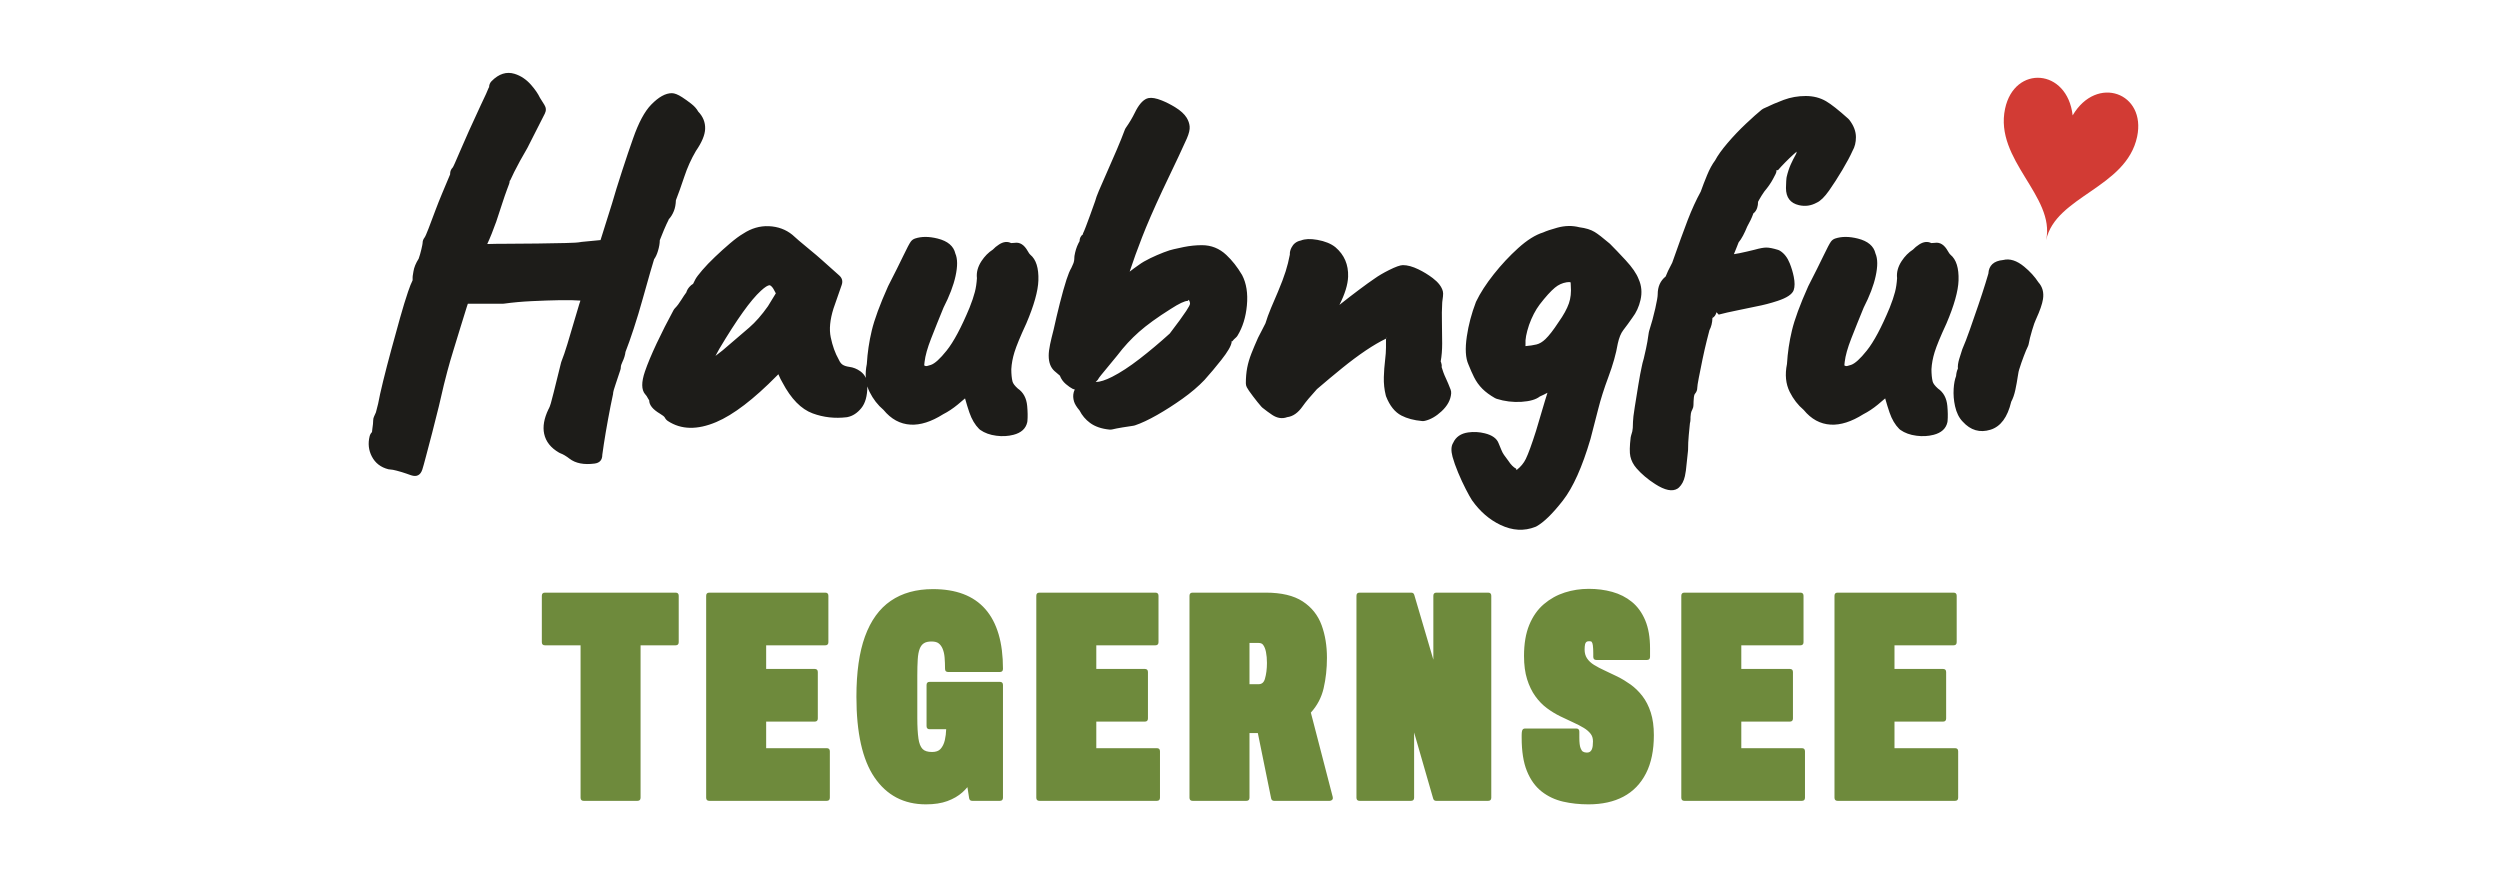
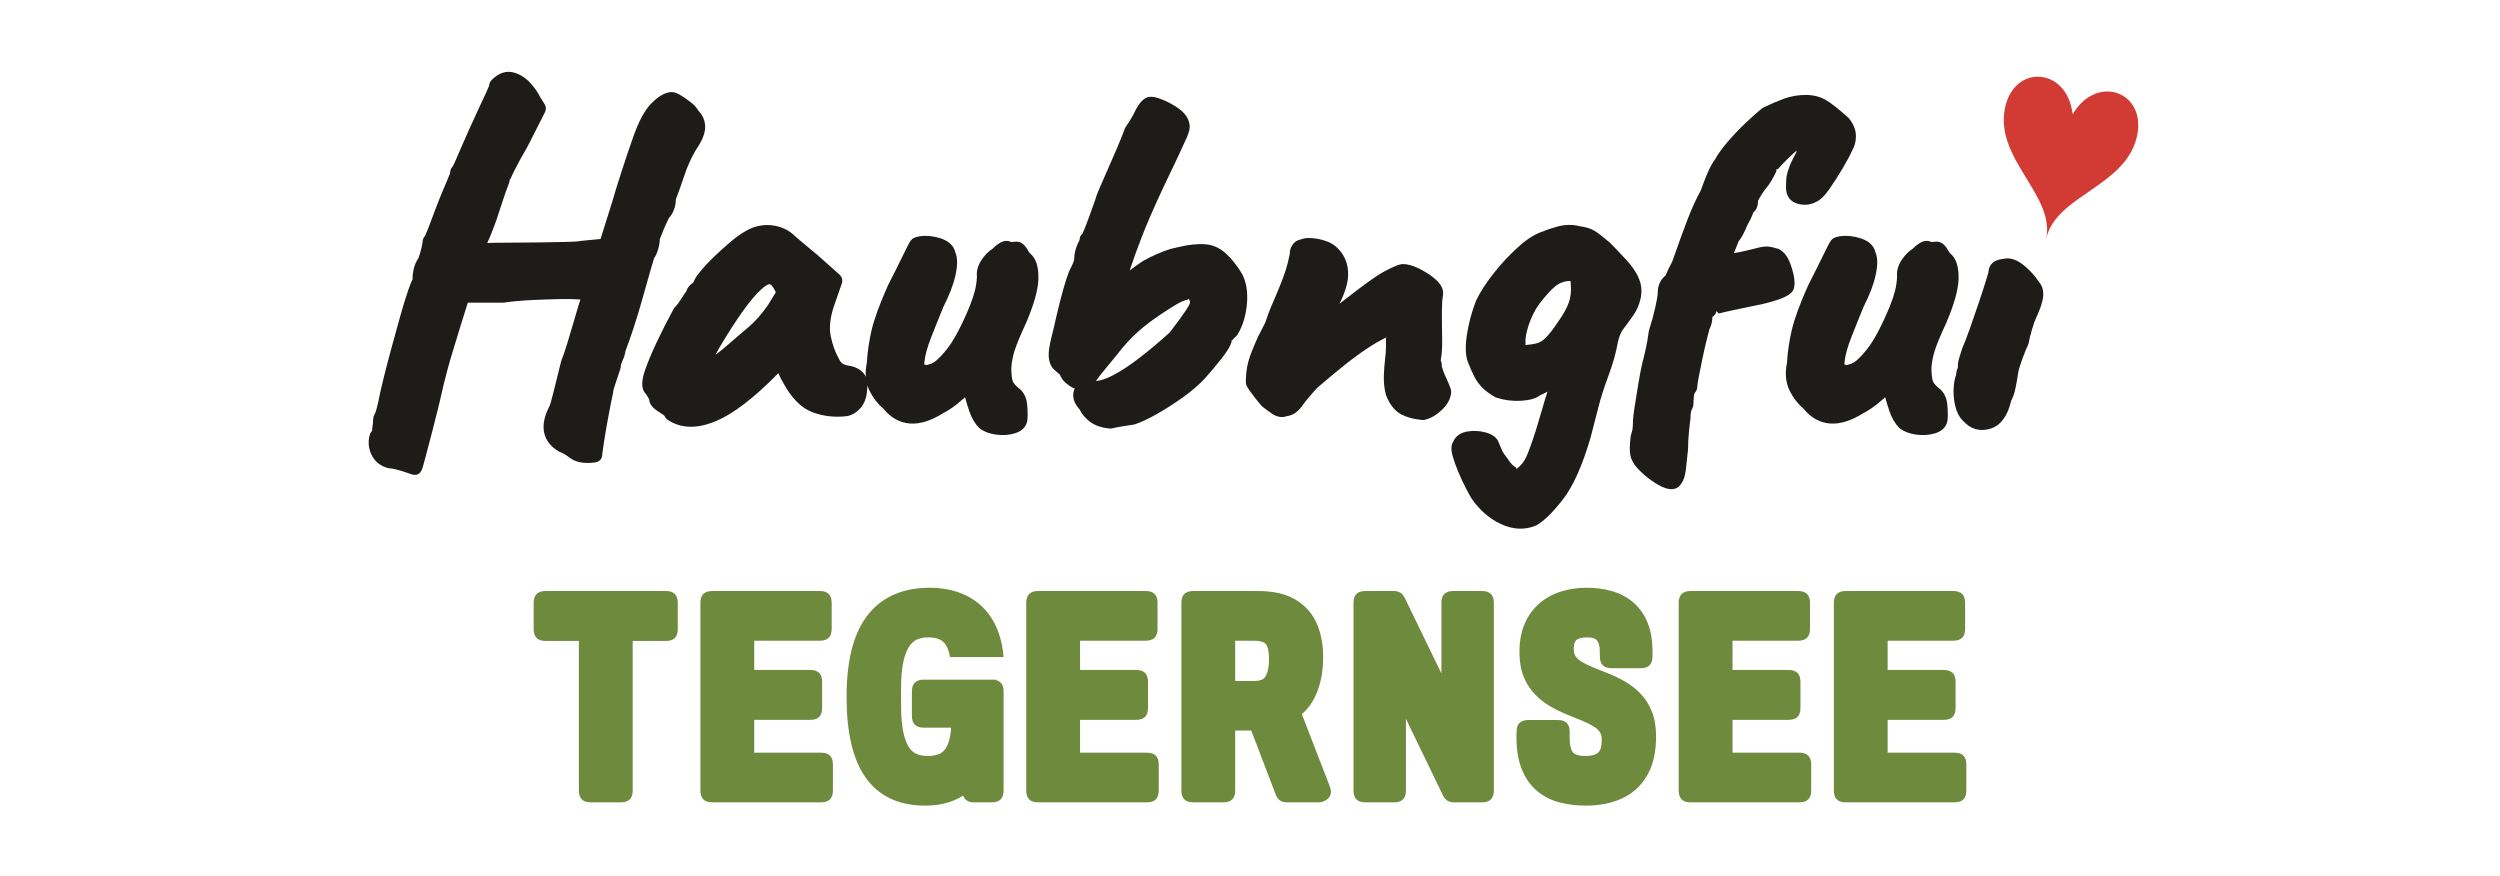
<svg xmlns="http://www.w3.org/2000/svg" width="127.0mm" height="44.45mm" viewBox="0 0 127.0 44.45" role="img" aria-label="Haubngfui · TEGERNSEE · Fisherman-Fassung (Stick, embroidery_front)">
-   <path id="schrift" fill="#1d1c19" d="M20.876 24.141 20.635 24.056Q20.411 23.978 20.151 23.91Q19.929 23.852 19.842 23.852Q19.787 23.852 19.733 23.839Q19.15 23.693 18.888 23.187Q18.641 22.71 18.778 22.159Q18.809 22.038 18.897 21.95L18.915 21.789Q18.958 21.51 18.958 21.351Q18.958 21.245 19.006 21.15Q19.083 20.994 19.096 20.95Q19.118 20.874 19.209 20.509Q19.285 20.086 19.466 19.349Q19.648 18.608 19.879 17.758Q20.108 16.912 20.326 16.137Q20.547 15.353 20.732 14.811Q20.858 14.44 20.961 14.237V14.087Q20.961 14.052 20.966 14.017L21.003 13.788Q21.051 13.483 21.27 13.138Q21.347 12.918 21.407 12.659Q21.468 12.395 21.468 12.35Q21.468 12.192 21.566 12.069Q21.619 12.003 21.775 11.597Q21.955 11.13 22.123 10.674Q22.271 10.278 22.456 9.836L22.77 9.087L22.867 8.856V8.827Q22.867 8.64 22.999 8.508Q23.034 8.474 23.374 7.673Q23.751 6.785 24.406 5.379Q24.408 5.373 24.411 5.368Q24.504 5.182 24.694 4.766Q24.784 4.57 24.826 4.456L24.846 4.435Q24.846 4.248 24.978 4.116Q25.532 3.562 26.142 3.751Q26.612 3.897 26.973 4.305Q27.281 4.654 27.43 4.968L27.657 5.33Q27.791 5.546 27.676 5.773L26.794 7.51Q26.788 7.522 26.781 7.534Q26.392 8.197 26.121 8.738Q25.988 9.004 25.924 9.154L25.891 9.189Q25.891 9.27 25.862 9.347L25.754 9.636Q25.649 9.916 25.507 10.353L25.217 11.236Q25.215 11.241 25.214 11.246Q24.975 11.918 24.752 12.397Q25.189 12.383 25.78 12.383Q26.527 12.383 27.306 12.371L28.721 12.346Q29.311 12.335 29.499 12.296Q29.524 12.29 29.549 12.288L30.507 12.196L31.091 10.338Q31.286 9.656 31.601 8.688Q31.917 7.716 32.16 7.034Q32.578 5.833 33.082 5.315Q33.649 4.733 34.129 4.733Q34.334 4.733 34.651 4.938Q34.872 5.081 35.105 5.262Q35.357 5.458 35.469 5.668Q35.839 6.05 35.821 6.55Q35.804 7.015 35.352 7.67Q34.996 8.274 34.761 8.981Q34.523 9.695 34.336 10.171Q34.325 10.49 34.233 10.719Q34.126 10.986 33.964 11.148L33.971 11.156Q33.928 11.235 33.861 11.38Q33.723 11.681 33.607 11.981L33.517 12.205Q33.517 12.44 33.425 12.745Q33.347 13.007 33.228 13.171Q33.172 13.351 33.04 13.803Q32.872 14.379 32.656 15.161Q32.436 15.955 32.191 16.701Q31.962 17.4 31.774 17.879Q31.75 18.112 31.615 18.395Q31.538 18.557 31.538 18.648Q31.538 18.721 31.515 18.791L31.274 19.515Q31.152 19.88 31.152 19.927Q31.152 19.976 31.142 20.023Q31.022 20.571 30.891 21.288Q30.76 22.005 30.676 22.553Q30.597 23.074 30.597 23.102Q30.597 23.497 30.206 23.549Q29.393 23.656 28.931 23.301Q28.673 23.102 28.473 23.029Q28.435 23.015 28.401 22.995Q27.769 22.63 27.643 22.036Q27.527 21.488 27.859 20.795Q27.869 20.772 27.883 20.751Q27.964 20.62 28.128 19.932Q28.31 19.167 28.504 18.415Q28.512 18.387 28.522 18.361Q28.66 18.016 28.823 17.48Q28.991 16.928 29.147 16.388Q29.305 15.841 29.427 15.447Q29.457 15.352 29.486 15.27Q29.068 15.238 28.448 15.249Q27.797 15.261 27.031 15.297Q26.279 15.332 25.599 15.426Q25.568 15.43 25.538 15.43H23.766Q23.742 15.502 23.71 15.6Q23.58 16.006 23.405 16.583L23.042 17.767Q22.857 18.363 22.727 18.853Q22.596 19.344 22.549 19.546Q22.453 19.981 22.295 20.636Q22.137 21.292 21.955 21.985L21.641 23.179Q21.505 23.7 21.452 23.858Q21.309 24.285 20.883 24.143Q20.879 24.142 20.876 24.141ZM33.774 21.215Q33.737 21.14 33.525 21.014Q32.979 20.691 32.979 20.338L32.922 20.247Q32.846 20.101 32.797 20.053Q32.782 20.038 32.769 20.022Q32.487 19.684 32.761 18.877Q32.963 18.286 33.359 17.443Q33.751 16.611 34.216 15.755Q34.247 15.698 34.293 15.652Q34.449 15.496 34.614 15.227Q34.758 14.994 34.864 14.856Q34.907 14.708 35.018 14.579Q35.105 14.477 35.21 14.418L35.319 14.2Q35.392 14.054 35.677 13.722Q35.94 13.415 36.323 13.05Q36.699 12.691 37.08 12.367Q37.473 12.032 37.753 11.87Q38.377 11.46 39.059 11.49Q39.751 11.521 40.252 11.928Q40.27 11.943 40.287 11.959Q40.347 12.019 40.587 12.225Q40.836 12.439 41.158 12.701Q41.492 12.973 41.742 13.198L42.633 13.993Q42.857 14.193 42.758 14.477L42.34 15.677Q42.074 16.526 42.201 17.133Q42.337 17.788 42.604 18.257Q42.614 18.275 42.622 18.293Q42.693 18.448 42.798 18.522Q42.915 18.604 43.145 18.637Q43.443 18.674 43.705 18.861Q43.894 18.996 43.983 19.198Q43.958 18.866 44.034 18.492Q44.086 17.625 44.285 16.794Q44.488 15.945 45.108 14.556Q45.113 14.545 45.118 14.534Q45.622 13.55 45.885 13Q46.17 12.405 46.269 12.273Q46.353 12.16 46.487 12.116Q46.973 11.954 47.631 12.118Q48.402 12.311 48.532 12.881Q48.705 13.276 48.541 14.026Q48.385 14.741 47.931 15.627Q47.598 16.435 47.302 17.195Q47.021 17.913 46.968 18.385Q46.947 18.562 46.949 18.562Q46.984 18.575 47.016 18.593Q47.059 18.616 47.291 18.536Q47.59 18.434 48.087 17.812Q48.627 17.138 49.254 15.628Q49.434 15.178 49.523 14.832Q49.604 14.518 49.628 14.13Q49.577 13.695 49.86 13.262Q50.1 12.896 50.437 12.679Q50.566 12.538 50.754 12.418Q51.079 12.208 51.364 12.348L51.542 12.337Q51.94 12.271 52.211 12.759Q52.288 12.898 52.34 12.94Q52.781 13.301 52.75 14.247Q52.723 15.055 52.135 16.436Q52.132 16.442 52.129 16.448Q51.683 17.411 51.535 17.889Q51.397 18.335 51.374 18.756Q51.375 19.13 51.434 19.376Q51.472 19.53 51.705 19.738Q52.127 20.027 52.181 20.623Q52.221 21.06 52.193 21.389Q52.191 21.419 52.184 21.449Q52.076 21.935 51.484 22.088Q51.074 22.195 50.614 22.135Q50.13 22.073 49.798 21.84Q49.765 21.818 49.738 21.79Q49.423 21.475 49.244 20.954Q49.133 20.632 49.024 20.238Q48.895 20.353 48.652 20.553Q48.285 20.854 47.913 21.043Q47.005 21.615 46.253 21.571Q45.458 21.524 44.883 20.824Q44.448 20.457 44.175 19.911Q44.107 19.775 44.062 19.629Q44.059 20.356 43.757 20.729Q43.45 21.109 43.049 21.189Q43.032 21.193 43.015 21.195Q42.111 21.304 41.286 21.001Q40.405 20.678 39.748 19.43Q39.658 19.287 39.541 19.011Q39.503 19.05 39.466 19.087Q37.692 20.886 36.386 21.44Q34.939 22.052 33.93 21.389Q33.829 21.323 33.774 21.215ZM56.358 21.823Q55.752 21.762 55.375 21.484Q55.032 21.23 54.841 20.853Q54.619 20.592 54.56 20.395Q54.488 20.155 54.542 19.939Q54.563 19.854 54.601 19.79Q54.543 19.778 54.488 19.751Q54.343 19.678 54.145 19.511Q53.938 19.336 53.842 19.083Q53.683 18.956 53.565 18.847Q53.274 18.581 53.274 18.069Q53.274 17.83 53.344 17.495Q53.406 17.197 53.527 16.733Q53.666 16.095 53.839 15.409Q54.015 14.711 54.178 14.204Q54.306 13.807 54.427 13.605L54.519 13.398Q54.577 13.268 54.577 13.074Q54.577 13.037 54.583 13Q54.642 12.644 54.781 12.366L54.842 12.253Q54.842 12.028 55.022 11.893L55.011 11.871Q55.073 11.746 55.161 11.514Q55.351 11.017 55.635 10.213Q55.679 10.032 55.819 9.701Q55.99 9.299 56.233 8.752Q56.473 8.212 56.725 7.624Q56.974 7.043 57.139 6.596Q57.159 6.54 57.193 6.492Q57.462 6.111 57.651 5.722Q57.929 5.149 58.252 5.01Q58.295 4.992 58.341 4.983Q58.593 4.932 59.019 5.103Q59.356 5.238 59.703 5.451Q60.107 5.699 60.283 5.982Q60.412 6.196 60.434 6.417Q60.458 6.654 60.29 7.039Q60.167 7.323 59.874 7.944L59.053 9.671Q58.385 11.103 58.017 12.054Q57.647 13.008 57.421 13.697Q57.405 13.748 57.387 13.799Q57.606 13.628 57.853 13.457Q58.08 13.288 58.439 13.115Q58.782 12.95 59.112 12.823Q59.443 12.696 59.63 12.659Q59.76 12.624 60.139 12.548Q60.605 12.455 61.06 12.455Q61.769 12.455 62.297 12.951Q62.742 13.369 63.088 13.955Q63.094 13.965 63.1 13.975Q63.427 14.6 63.342 15.516Q63.26 16.404 62.868 17.048Q62.827 17.116 62.765 17.166Q62.687 17.228 62.599 17.342L62.572 17.321Q62.572 17.353 62.567 17.385Q62.526 17.674 62.04 18.288Q61.622 18.818 61.202 19.286Q61.198 19.291 61.194 19.296Q60.729 19.786 60.066 20.258Q59.42 20.717 58.785 21.079Q58.131 21.45 57.655 21.609Q57.613 21.623 57.568 21.629Q57.384 21.652 57.031 21.711Q56.687 21.768 56.512 21.812Q56.436 21.831 56.358 21.823ZM77.996 26.765Q77.139 27.102 76.227 26.668Q75.385 26.268 74.786 25.424Q74.782 25.419 74.779 25.414Q74.668 25.248 74.464 24.852Q74.262 24.461 74.074 24.01Q73.882 23.548 73.789 23.206Q73.664 22.741 73.821 22.495Q74.024 22.047 74.583 21.967Q75.008 21.907 75.431 22.013Q75.991 22.153 76.127 22.513Q76.199 22.682 76.271 22.861Q76.324 22.995 76.404 23.11Q76.504 23.254 76.59 23.363Q76.605 23.38 76.617 23.399Q76.816 23.706 77.019 23.808L77.039 23.881Q77.356 23.635 77.511 23.314Q77.702 22.921 78.03 21.89L78.486 20.354Q78.547 20.149 78.611 19.952Q78.429 20.052 78.223 20.142Q77.932 20.372 77.293 20.413Q76.642 20.454 76.03 20.26Q75.985 20.245 75.943 20.222Q75.553 19.999 75.305 19.751Q75.049 19.494 74.883 19.163Q74.744 18.885 74.595 18.512Q74.376 18.028 74.515 17.087Q74.643 16.217 74.974 15.35Q74.981 15.333 74.989 15.316Q75.3 14.668 75.886 13.928Q76.465 13.199 77.12 12.607Q77.802 11.99 78.393 11.808Q78.629 11.699 79.112 11.566Q79.696 11.406 80.234 11.545Q80.719 11.607 81.01 11.785Q81.258 11.936 81.767 12.369Q81.781 12.381 81.794 12.394Q82.114 12.713 82.578 13.214Q83.087 13.763 83.243 14.181Q83.467 14.675 83.338 15.237Q83.221 15.75 82.925 16.138Q82.705 16.457 82.46 16.775Q82.282 17.006 82.183 17.455Q82.055 18.217 81.704 19.156Q81.375 20.037 81.188 20.785L80.801 22.284Q80.799 22.291 80.797 22.299Q80.17 24.432 79.393 25.429Q78.612 26.431 78.049 26.741Q78.023 26.755 77.996 26.765ZM85.224 24.818Q84.83 25.072 84.08 24.589Q83.52 24.229 83.14 23.795Q82.895 23.516 82.822 23.186Q82.757 22.894 82.839 22.215Q82.845 22.163 82.863 22.114Q82.936 21.913 82.945 21.739Q82.956 21.509 82.956 21.424Q82.956 21.243 83.046 20.677L83.227 19.554Q83.325 18.956 83.4 18.628Q83.412 18.554 83.44 18.443Q83.476 18.301 83.503 18.215L83.619 17.704Q83.687 17.409 83.757 16.898Q83.762 16.859 83.774 16.822Q83.961 16.238 84.089 15.666Q84.211 15.123 84.211 14.956Q84.211 14.368 84.615 14.046Q84.661 13.922 84.737 13.761Q84.853 13.519 84.949 13.346Q85.426 11.984 85.737 11.176Q86.054 10.357 86.397 9.735Q86.541 9.328 86.719 8.899Q86.911 8.435 87.127 8.15Q87.324 7.776 87.758 7.268Q88.196 6.754 88.696 6.283Q89.192 5.816 89.495 5.571Q89.535 5.539 89.581 5.517Q90.132 5.251 90.611 5.074Q91.145 4.877 91.732 4.877Q92.312 4.877 92.768 5.144Q93.157 5.372 93.89 6.03Q93.921 6.058 93.947 6.091Q94.281 6.526 94.281 6.968Q94.281 7.366 94.111 7.659Q93.931 8.063 93.59 8.635Q93.244 9.216 92.92 9.677Q92.573 10.171 92.288 10.296Q91.859 10.532 91.389 10.423Q90.727 10.271 90.727 9.551Q90.727 9.363 90.74 9.199L90.752 9.055Q90.755 9.022 90.762 8.991Q90.845 8.634 90.971 8.352Q91.089 8.091 91.196 7.904Q91.2 7.897 91.204 7.891Q91.269 7.784 91.271 7.703Q91.211 7.753 91.105 7.848Q90.911 8.023 90.693 8.244Q90.477 8.462 90.316 8.651L90.251 8.634Q90.251 8.744 90.2 8.842L90.067 9.096Q89.915 9.386 89.628 9.728Q89.479 9.942 89.374 10.131Q89.31 10.246 89.31 10.25Q89.31 10.42 89.263 10.562Q89.201 10.747 89.069 10.842L89.056 10.882Q88.961 11.152 88.759 11.508Q88.659 11.755 88.546 11.969Q88.435 12.178 88.322 12.312L88.229 12.548Q88.158 12.725 88.083 12.912Q88.213 12.894 88.363 12.863Q88.756 12.781 89.13 12.687Q89.523 12.576 89.729 12.576Q89.941 12.576 90.32 12.692Q90.376 12.709 90.426 12.741Q90.744 12.939 90.919 13.377Q91.055 13.717 91.123 14.059Q91.207 14.478 91.121 14.736L91.121 14.736Q91.01 15.053 90.297 15.287Q89.76 15.464 89.221 15.566Q88.779 15.663 88.236 15.771Q87.707 15.877 87.31 15.982L87.197 15.862Q87.145 16.071 86.992 16.152Q86.981 16.511 86.84 16.774Q86.796 16.929 86.705 17.299Q86.596 17.735 86.489 18.246Q86.381 18.761 86.298 19.198Q86.221 19.596 86.221 19.701Q86.221 19.865 86.115 19.991Q86.061 20.054 86.05 20.171Q86.028 20.407 86.028 20.579Q86.028 20.688 85.978 20.785Q85.911 20.914 85.898 20.999Q85.878 21.121 85.878 21.182V21.279Q85.878 21.396 85.847 21.511L85.789 22.107Q85.754 22.482 85.754 22.847Q85.754 22.871 85.751 22.895L85.677 23.589Q85.65 23.929 85.594 24.186Q85.515 24.548 85.293 24.763Q85.261 24.794 85.224 24.818ZM96.481 21.79Q96.166 21.475 95.988 20.954Q95.877 20.632 95.767 20.238Q95.638 20.353 95.396 20.553Q95.029 20.854 94.657 21.043Q93.749 21.615 92.996 21.571Q92.201 21.524 91.627 20.824Q91.192 20.457 90.919 19.911Q90.614 19.301 90.778 18.492Q90.83 17.625 91.029 16.794Q91.231 15.945 91.852 14.556Q91.857 14.545 91.862 14.534Q92.366 13.55 92.629 13Q92.914 12.405 93.013 12.273Q93.097 12.16 93.23 12.116Q93.717 11.954 94.375 12.118Q95.146 12.311 95.275 12.881Q95.448 13.276 95.284 14.026Q95.129 14.741 94.675 15.627Q94.342 16.435 94.045 17.195Q93.765 17.913 93.711 18.385Q93.691 18.562 93.693 18.562Q93.728 18.575 93.76 18.593Q93.802 18.616 94.035 18.536Q94.334 18.434 94.831 17.812Q95.371 17.138 95.998 15.628Q96.178 15.178 96.267 14.832Q96.348 14.518 96.372 14.13Q96.321 13.695 96.604 13.262Q96.843 12.896 97.18 12.679Q97.31 12.538 97.497 12.418Q97.823 12.208 98.108 12.348L98.286 12.337Q98.684 12.271 98.954 12.759Q99.032 12.898 99.084 12.94Q99.525 13.301 99.494 14.247Q99.467 15.055 98.879 16.436Q98.876 16.442 98.873 16.448Q98.427 17.411 98.279 17.889Q98.141 18.335 98.118 18.756Q98.119 19.13 98.178 19.376Q98.215 19.53 98.449 19.738Q98.871 20.027 98.925 20.623Q98.965 21.06 98.937 21.389Q98.935 21.419 98.928 21.449Q98.82 21.935 98.228 22.088Q97.818 22.195 97.357 22.135Q96.873 22.073 96.541 21.84Q96.509 21.818 96.481 21.79ZM72.241 21.389Q71.622 21.333 71.194 21.111Q70.693 20.852 70.414 20.14Q70.404 20.113 70.397 20.085Q70.285 19.639 70.299 19.154Q70.312 18.711 70.363 18.293Q70.408 17.921 70.408 17.659V17.204Q69.938 17.43 69.383 17.803Q68.809 18.19 68.185 18.696Q67.56 19.203 66.9 19.769Q66.403 20.312 66.171 20.644Q65.825 21.138 65.39 21.191Q65.01 21.332 64.623 21.074Q64.39 20.918 64.133 20.713Q64.102 20.688 64.076 20.658Q63.896 20.453 63.658 20.139Q63.403 19.804 63.336 19.67Q63.289 19.575 63.289 19.469Q63.289 19.04 63.357 18.684Q63.425 18.329 63.573 17.953Q63.709 17.606 63.907 17.162Q63.916 17.142 63.927 17.122Q64.014 16.969 64.091 16.805Q64.173 16.629 64.286 16.423Q64.388 16.079 64.566 15.652Q64.748 15.214 64.919 14.824Q65.174 14.221 65.312 13.783Q65.438 13.387 65.525 12.931Q65.513 12.766 65.605 12.583Q65.745 12.301 66.043 12.227Q66.062 12.222 66.081 12.219Q66.393 12.09 66.919 12.184Q67.502 12.289 67.833 12.554Q67.839 12.558 67.844 12.563Q68.515 13.139 68.484 14.055Q68.463 14.659 68.042 15.49Q68.089 15.453 68.14 15.412Q68.556 15.082 69.043 14.717Q69.53 14.352 69.828 14.152Q70.122 13.94 70.56 13.721Q71.065 13.468 71.268 13.468Q71.612 13.468 72.055 13.682Q72.445 13.871 72.783 14.127Q73.21 14.452 73.297 14.799Q73.311 14.852 73.311 14.908Q73.311 15.039 73.281 15.23Q73.262 15.353 73.262 15.439Q73.262 15.453 73.261 15.467Q73.238 15.834 73.25 16.358Q73.262 16.906 73.262 17.454Q73.262 17.945 73.188 18.361Q73.202 18.396 73.215 18.434Q73.254 18.55 73.237 18.653Q73.275 18.78 73.32 18.907Q73.373 19.056 73.461 19.241Q73.564 19.461 73.691 19.79Q73.727 19.885 73.719 19.986Q73.682 20.476 73.227 20.897Q72.813 21.28 72.383 21.379Q72.312 21.396 72.241 21.389ZM102.17 20.408Q101.89 21.589 101.12 21.829Q100.306 22.082 99.706 21.419Q99.427 21.134 99.316 20.634Q99.218 20.192 99.246 19.748Q99.271 19.358 99.369 19.103Q99.384 18.886 99.462 18.724Q99.441 18.525 99.53 18.229Q99.604 17.981 99.679 17.758Q99.685 17.739 99.693 17.72Q99.856 17.349 100.067 16.749Q100.284 16.136 100.5 15.499Q100.715 14.866 100.858 14.402Q100.974 14.026 101.009 13.901Q101.044 13.275 101.762 13.208Q102.262 13.08 102.829 13.547Q103.275 13.915 103.551 14.34Q103.862 14.685 103.784 15.194Q103.726 15.569 103.435 16.205Q103.431 16.212 103.428 16.219Q103.349 16.377 103.228 16.786Q103.103 17.205 103.059 17.467Q103.048 17.534 103.018 17.595Q102.931 17.767 102.807 18.096Q102.679 18.432 102.587 18.732Q102.581 18.75 102.575 18.767Q102.546 18.839 102.505 19.112Q102.455 19.452 102.38 19.804Q102.303 20.164 102.17 20.408ZM55.838 19.181Q55.781 19.3 55.661 19.407Q55.988 19.401 56.5 19.14Q57.126 18.822 57.889 18.232Q58.656 17.639 59.424 16.943Q60.022 16.16 60.261 15.795Q60.449 15.51 60.454 15.424Q60.458 15.35 60.401 15.247Q60.396 15.239 60.392 15.23L60.336 15.285Q60.107 15.285 59.47 15.696Q58.459 16.331 57.859 16.862Q57.265 17.387 56.761 18.052Q56.757 18.056 56.754 18.061Q56.557 18.307 56.322 18.586Q56.095 18.854 55.945 19.044L55.838 19.181ZM77.493 17.583Q77.812 17.557 78.052 17.499Q78.283 17.443 78.509 17.226Q78.786 16.96 79.168 16.375Q79.173 16.368 79.178 16.361Q79.552 15.834 79.7 15.411Q79.837 15.018 79.796 14.509L79.789 14.348Q79.738 14.316 79.589 14.339Q79.255 14.392 78.989 14.614Q78.665 14.884 78.213 15.472Q77.895 15.896 77.676 16.507Q77.467 17.134 77.496 17.477L77.493 17.583ZM39.412 14.901Q39.277 14.623 39.19 14.547Q39.124 14.489 39.1 14.489Q38.961 14.489 38.656 14.769Q38.256 15.135 37.741 15.857Q37.208 16.602 36.542 17.72Q36.435 17.903 36.346 18.08Q36.515 17.954 36.713 17.795L38.059 16.642Q38.542 16.224 39.013 15.554L39.412 14.901ZM70.423 17.196 70.435 17.134 70.413 17.173 70.423 17.196ZM86.993 16.11Q87.002 16.098 87.009 16.085L86.993 16.09Q86.993 16.1 86.993 16.11ZM70.415 17.2H70.423L70.423 17.197Q70.419 17.199 70.415 17.2Z" />
-   <g id="herz" transform="translate(104.855,7.912) rotate(12) scale(0.38096) translate(0,8.500)">
+   <path id="schrift" fill="#1d1c19" d="M20.876 24.086 20.635 24.001Q20.411 23.923 20.151 23.855Q19.929 23.797 19.842 23.797Q19.787 23.797 19.733 23.784Q19.15 23.638 18.888 23.132Q18.641 22.655 18.778 22.104Q18.809 21.983 18.897 21.895L18.915 21.735Q18.958 21.455 18.958 21.296Q18.958 21.19 19.006 21.095Q19.083 20.939 19.096 20.895Q19.118 20.819 19.209 20.454Q19.285 20.031 19.466 19.294Q19.648 18.553 19.879 17.703Q20.108 16.857 20.326 16.082Q20.547 15.298 20.732 14.756Q20.858 14.385 20.961 14.182V14.032Q20.961 13.997 20.966 13.962L21.003 13.733Q21.051 13.428 21.27 13.083Q21.347 12.863 21.407 12.604Q21.468 12.34 21.468 12.295Q21.468 12.137 21.566 12.014Q21.619 11.948 21.775 11.542Q21.955 11.075 22.123 10.619Q22.271 10.223 22.456 9.781L22.77 9.032L22.867 8.801V8.772Q22.867 8.585 22.999 8.453Q23.034 8.419 23.374 7.618Q23.751 6.731 24.406 5.324Q24.408 5.318 24.411 5.313Q24.504 5.127 24.694 4.711Q24.784 4.515 24.826 4.401L24.846 4.38Q24.846 4.193 24.978 4.061Q25.532 3.507 26.142 3.696Q26.612 3.842 26.973 4.25Q27.281 4.599 27.43 4.913L27.657 5.275Q27.791 5.491 27.676 5.718L26.794 7.455Q26.788 7.467 26.781 7.479Q26.392 8.142 26.121 8.683Q25.988 8.949 25.924 9.099L25.891 9.134Q25.891 9.215 25.862 9.292L25.754 9.581Q25.649 9.861 25.507 10.298L25.217 11.181Q25.215 11.186 25.214 11.191Q24.975 11.863 24.752 12.342Q25.189 12.328 25.78 12.328Q26.527 12.328 27.306 12.316L28.721 12.291Q29.311 12.28 29.499 12.241Q29.524 12.236 29.549 12.233L30.507 12.141L31.091 10.283Q31.286 9.601 31.601 8.633Q31.917 7.661 32.16 6.979Q32.578 5.778 33.082 5.26Q33.649 4.678 34.129 4.678Q34.334 4.678 34.651 4.883Q34.872 5.026 35.105 5.207Q35.357 5.403 35.469 5.613Q35.839 5.995 35.821 6.495Q35.804 6.96 35.352 7.615Q34.996 8.219 34.761 8.926Q34.523 9.64 34.336 10.116Q34.325 10.435 34.233 10.664Q34.126 10.931 33.964 11.093L33.971 11.101Q33.928 11.18 33.861 11.325Q33.723 11.626 33.607 11.926L33.517 12.15Q33.517 12.385 33.425 12.69Q33.347 12.952 33.228 13.116Q33.172 13.296 33.04 13.748Q32.872 14.324 32.656 15.106Q32.436 15.9 32.191 16.646Q31.962 17.345 31.774 17.824Q31.75 18.057 31.615 18.34Q31.538 18.502 31.538 18.593Q31.538 18.666 31.515 18.736L31.274 19.46Q31.152 19.825 31.152 19.872Q31.152 19.921 31.142 19.968Q31.022 20.516 30.891 21.233Q30.76 21.95 30.676 22.498Q30.597 23.019 30.597 23.047Q30.597 23.442 30.206 23.494Q29.393 23.601 28.931 23.246Q28.673 23.047 28.473 22.974Q28.435 22.96 28.401 22.941Q27.769 22.575 27.643 21.981Q27.527 21.433 27.859 20.74Q27.869 20.717 27.883 20.696Q27.964 20.565 28.128 19.877Q28.31 19.112 28.504 18.36Q28.512 18.332 28.522 18.306Q28.66 17.961 28.823 17.425Q28.991 16.873 29.147 16.333Q29.305 15.786 29.427 15.392Q29.457 15.297 29.486 15.215Q29.068 15.183 28.448 15.194Q27.797 15.206 27.031 15.242Q26.279 15.277 25.599 15.371Q25.568 15.375 25.538 15.375H23.766Q23.742 15.447 23.71 15.545Q23.58 15.951 23.405 16.528L23.042 17.712Q22.857 18.308 22.727 18.798Q22.596 19.289 22.549 19.491Q22.453 19.926 22.295 20.581Q22.137 21.237 21.955 21.93L21.641 23.124Q21.505 23.645 21.452 23.803Q21.309 24.23 20.883 24.088Q20.879 24.087 20.876 24.086ZM33.774 21.16Q33.737 21.085 33.525 20.959Q32.979 20.636 32.979 20.283L32.922 20.192Q32.846 20.046 32.797 19.998Q32.782 19.983 32.769 19.967Q32.487 19.629 32.761 18.822Q32.963 18.232 33.359 17.388Q33.751 16.556 34.216 15.7Q34.247 15.643 34.293 15.597Q34.449 15.441 34.614 15.172Q34.758 14.939 34.864 14.801Q34.907 14.653 35.018 14.524Q35.105 14.422 35.21 14.363L35.319 14.145Q35.392 13.999 35.677 13.667Q35.94 13.36 36.323 12.995Q36.699 12.636 37.08 12.312Q37.473 11.977 37.753 11.815Q38.377 11.405 39.059 11.435Q39.751 11.466 40.252 11.873Q40.27 11.888 40.287 11.904Q40.347 11.965 40.587 12.17Q40.836 12.384 41.158 12.646Q41.492 12.918 41.742 13.143L42.633 13.938Q42.857 14.138 42.758 14.422L42.34 15.622Q42.074 16.471 42.201 17.078Q42.337 17.733 42.604 18.202Q42.614 18.22 42.622 18.238Q42.693 18.393 42.798 18.467Q42.915 18.549 43.145 18.582Q43.443 18.62 43.705 18.806Q43.894 18.941 43.983 19.143Q43.958 18.811 44.034 18.437Q44.086 17.57 44.285 16.739Q44.488 15.89 45.108 14.501Q45.113 14.49 45.118 14.479Q45.622 13.495 45.885 12.945Q46.17 12.35 46.269 12.218Q46.353 12.106 46.487 12.061Q46.973 11.899 47.631 12.064Q48.402 12.256 48.532 12.826Q48.705 13.221 48.541 13.972Q48.385 14.686 47.931 15.573Q47.598 16.38 47.302 17.14Q47.021 17.858 46.968 18.331Q46.947 18.507 46.949 18.507Q46.984 18.52 47.016 18.538Q47.059 18.561 47.291 18.481Q47.59 18.379 48.087 17.757Q48.627 17.083 49.254 15.573Q49.434 15.123 49.523 14.777Q49.604 14.463 49.628 14.075Q49.577 13.64 49.86 13.207Q50.1 12.841 50.437 12.624Q50.566 12.483 50.754 12.363Q51.079 12.153 51.364 12.293L51.542 12.282Q51.94 12.216 52.211 12.704Q52.288 12.844 52.34 12.885Q52.781 13.246 52.75 14.192Q52.723 15 52.135 16.381Q52.132 16.387 52.129 16.394Q51.683 17.356 51.535 17.834Q51.397 18.28 51.374 18.701Q51.375 19.075 51.434 19.321Q51.472 19.475 51.705 19.683Q52.127 19.972 52.181 20.568Q52.221 21.005 52.193 21.334Q52.191 21.364 52.184 21.394Q52.076 21.88 51.484 22.033Q51.074 22.14 50.614 22.08Q50.13 22.018 49.798 21.786Q49.765 21.763 49.738 21.735Q49.423 21.42 49.244 20.899Q49.133 20.577 49.024 20.183Q48.895 20.298 48.652 20.498Q48.285 20.799 47.913 20.988Q47.005 21.56 46.253 21.516Q45.458 21.469 44.883 20.769Q44.448 20.402 44.175 19.856Q44.107 19.72 44.062 19.574Q44.059 20.301 43.757 20.674Q43.45 21.054 43.049 21.134Q43.032 21.138 43.015 21.14Q42.111 21.249 41.286 20.946Q40.405 20.623 39.748 19.375Q39.658 19.232 39.541 18.956Q39.503 18.995 39.466 19.032Q37.692 20.831 36.386 21.385Q34.939 21.997 33.93 21.335Q33.829 21.268 33.774 21.16ZM56.358 21.768Q55.752 21.708 55.375 21.429Q55.032 21.176 54.841 20.798Q54.619 20.537 54.56 20.34Q54.488 20.1 54.542 19.884Q54.563 19.799 54.601 19.735Q54.543 19.723 54.488 19.696Q54.343 19.623 54.145 19.456Q53.938 19.281 53.842 19.029Q53.683 18.901 53.565 18.792Q53.274 18.526 53.274 18.014Q53.274 17.775 53.344 17.44Q53.406 17.142 53.527 16.678Q53.666 16.041 53.839 15.355Q54.015 14.657 54.178 14.149Q54.306 13.752 54.427 13.55L54.519 13.343Q54.577 13.213 54.577 13.019Q54.577 12.982 54.583 12.945Q54.642 12.589 54.781 12.311L54.842 12.198Q54.842 11.973 55.022 11.838L55.011 11.816Q55.073 11.691 55.161 11.459Q55.351 10.962 55.635 10.158Q55.679 9.977 55.819 9.646Q55.99 9.244 56.233 8.698Q56.473 8.157 56.725 7.569Q56.974 6.988 57.139 6.541Q57.159 6.485 57.193 6.437Q57.462 6.056 57.651 5.667Q57.929 5.094 58.252 4.955Q58.295 4.937 58.341 4.928Q58.593 4.877 59.019 5.048Q59.356 5.183 59.703 5.396Q60.107 5.644 60.283 5.927Q60.412 6.141 60.434 6.362Q60.458 6.599 60.29 6.984Q60.167 7.268 59.874 7.889L59.053 9.616Q58.385 11.048 58.017 11.999Q57.647 12.953 57.421 13.642Q57.405 13.693 57.387 13.744Q57.606 13.573 57.853 13.402Q58.08 13.233 58.439 13.06Q58.782 12.895 59.112 12.768Q59.443 12.641 59.63 12.604Q59.76 12.569 60.139 12.493Q60.605 12.4 61.06 12.4Q61.769 12.4 62.297 12.896Q62.742 13.314 63.088 13.9Q63.094 13.91 63.1 13.92Q63.427 14.545 63.342 15.461Q63.26 16.349 62.868 16.993Q62.827 17.061 62.765 17.111Q62.687 17.173 62.599 17.287L62.572 17.266Q62.572 17.298 62.567 17.33Q62.526 17.619 62.04 18.233Q61.622 18.763 61.202 19.231Q61.198 19.236 61.194 19.241Q60.729 19.731 60.066 20.203Q59.42 20.663 58.785 21.024Q58.131 21.395 57.655 21.554Q57.613 21.568 57.568 21.574Q57.384 21.597 57.031 21.656Q56.687 21.713 56.512 21.757Q56.436 21.776 56.358 21.768ZM77.996 26.71Q77.139 27.047 76.227 26.613Q75.385 26.213 74.786 25.369Q74.782 25.364 74.779 25.359Q74.668 25.193 74.464 24.797Q74.262 24.406 74.074 23.955Q73.882 23.493 73.789 23.151Q73.664 22.686 73.821 22.44Q74.024 21.992 74.583 21.913Q75.008 21.852 75.431 21.958Q75.991 22.098 76.127 22.458Q76.199 22.627 76.271 22.806Q76.324 22.94 76.404 23.055Q76.504 23.199 76.59 23.308Q76.605 23.325 76.617 23.344Q76.816 23.651 77.019 23.753L77.039 23.826Q77.356 23.58 77.511 23.259Q77.702 22.866 78.03 21.835L78.486 20.299Q78.547 20.094 78.611 19.897Q78.429 19.997 78.223 20.087Q77.932 20.317 77.293 20.358Q76.642 20.399 76.03 20.205Q75.985 20.19 75.943 20.167Q75.553 19.944 75.305 19.696Q75.049 19.439 74.883 19.108Q74.744 18.83 74.595 18.457Q74.376 17.973 74.515 17.032Q74.643 16.162 74.974 15.296Q74.981 15.278 74.989 15.262Q75.3 14.613 75.886 13.873Q76.465 13.144 77.12 12.552Q77.802 11.935 78.393 11.753Q78.629 11.644 79.112 11.511Q79.696 11.351 80.234 11.49Q80.719 11.552 81.01 11.73Q81.258 11.881 81.767 12.314Q81.781 12.326 81.794 12.339Q82.114 12.658 82.578 13.159Q83.087 13.708 83.243 14.126Q83.467 14.62 83.338 15.182Q83.221 15.695 82.925 16.083Q82.705 16.402 82.46 16.72Q82.282 16.951 82.183 17.4Q82.055 18.162 81.704 19.101Q81.375 19.982 81.188 20.73L80.801 22.229Q80.799 22.236 80.797 22.244Q80.17 24.377 79.393 25.374Q78.612 26.376 78.049 26.686Q78.023 26.7 77.996 26.71ZM85.224 24.763Q84.83 25.017 84.08 24.534Q83.52 24.174 83.14 23.74Q82.895 23.461 82.822 23.131Q82.757 22.839 82.839 22.16Q82.845 22.108 82.863 22.059Q82.936 21.858 82.945 21.684Q82.956 21.454 82.956 21.369Q82.956 21.188 83.046 20.622L83.227 19.499Q83.325 18.901 83.4 18.573Q83.412 18.499 83.44 18.388Q83.476 18.246 83.503 18.16L83.619 17.649Q83.687 17.354 83.757 16.843Q83.762 16.804 83.774 16.767Q83.961 16.183 84.089 15.611Q84.211 15.068 84.211 14.901Q84.211 14.313 84.615 13.991Q84.661 13.867 84.737 13.706Q84.853 13.464 84.949 13.291Q85.426 11.929 85.737 11.121Q86.054 10.302 86.397 9.68Q86.541 9.273 86.719 8.844Q86.911 8.38 87.127 8.095Q87.324 7.721 87.758 7.213Q88.196 6.699 88.696 6.228Q89.192 5.761 89.495 5.517Q89.535 5.484 89.581 5.462Q90.132 5.196 90.611 5.019Q91.145 4.823 91.732 4.823Q92.312 4.823 92.768 5.089Q93.157 5.317 93.89 5.975Q93.921 6.003 93.947 6.036Q94.281 6.471 94.281 6.913Q94.281 7.311 94.111 7.604Q93.931 8.008 93.59 8.58Q93.244 9.161 92.92 9.622Q92.573 10.116 92.288 10.241Q91.859 10.477 91.389 10.368Q90.727 10.216 90.727 9.496Q90.727 9.308 90.74 9.145L90.752 9Q90.755 8.967 90.762 8.936Q90.845 8.579 90.971 8.297Q91.089 8.036 91.196 7.849Q91.2 7.842 91.204 7.836Q91.269 7.73 91.271 7.648Q91.211 7.698 91.105 7.793Q90.911 7.969 90.693 8.189Q90.477 8.407 90.316 8.596L90.251 8.579Q90.251 8.689 90.2 8.787L90.067 9.041Q89.915 9.331 89.628 9.673Q89.479 9.887 89.374 10.076Q89.31 10.191 89.31 10.195Q89.31 10.365 89.263 10.507Q89.201 10.692 89.069 10.787L89.056 10.827Q88.961 11.097 88.759 11.453Q88.659 11.701 88.546 11.914Q88.435 12.123 88.322 12.257L88.229 12.493Q88.158 12.67 88.083 12.857Q88.213 12.839 88.363 12.808Q88.756 12.726 89.13 12.632Q89.523 12.521 89.729 12.521Q89.941 12.521 90.32 12.637Q90.376 12.654 90.426 12.686Q90.744 12.884 90.919 13.322Q91.055 13.662 91.123 14.005Q91.207 14.423 91.121 14.682L91.121 14.681Q91.01 14.998 90.297 15.232Q89.76 15.409 89.221 15.511Q88.779 15.608 88.236 15.717Q87.707 15.822 87.31 15.927L87.197 15.807Q87.145 16.016 86.992 16.097Q86.981 16.456 86.84 16.719Q86.796 16.875 86.705 17.244Q86.596 17.68 86.489 18.191Q86.381 18.706 86.298 19.143Q86.221 19.541 86.221 19.646Q86.221 19.81 86.115 19.936Q86.061 20 86.05 20.116Q86.028 20.352 86.028 20.524Q86.028 20.633 85.978 20.731Q85.911 20.859 85.898 20.945Q85.878 21.066 85.878 21.127V21.224Q85.878 21.341 85.847 21.456L85.789 22.052Q85.754 22.427 85.754 22.792Q85.754 22.816 85.751 22.84L85.677 23.534Q85.65 23.874 85.594 24.131Q85.515 24.493 85.293 24.708Q85.261 24.739 85.224 24.763ZM96.481 21.735Q96.166 21.42 95.988 20.899Q95.877 20.577 95.767 20.183Q95.638 20.298 95.396 20.498Q95.029 20.799 94.657 20.988Q93.749 21.56 92.996 21.516Q92.201 21.469 91.627 20.769Q91.192 20.402 90.919 19.856Q90.614 19.246 90.778 18.437Q90.83 17.57 91.029 16.739Q91.231 15.89 91.852 14.501Q91.857 14.49 91.862 14.479Q92.366 13.495 92.629 12.945Q92.914 12.35 93.013 12.218Q93.097 12.106 93.23 12.061Q93.717 11.899 94.375 12.064Q95.146 12.256 95.275 12.826Q95.448 13.221 95.284 13.972Q95.129 14.686 94.675 15.572Q94.342 16.38 94.045 17.14Q93.765 17.858 93.711 18.331Q93.691 18.507 93.693 18.507Q93.728 18.52 93.76 18.538Q93.802 18.561 94.035 18.481Q94.334 18.379 94.831 17.757Q95.371 17.083 95.998 15.573Q96.178 15.123 96.267 14.777Q96.348 14.463 96.372 14.075Q96.321 13.64 96.604 13.207Q96.843 12.841 97.18 12.624Q97.31 12.483 97.497 12.363Q97.823 12.153 98.108 12.293L98.286 12.282Q98.684 12.216 98.954 12.704Q99.032 12.844 99.084 12.885Q99.525 13.246 99.494 14.192Q99.467 15 98.879 16.381Q98.876 16.387 98.873 16.394Q98.427 17.356 98.279 17.834Q98.141 18.28 98.118 18.701Q98.119 19.075 98.178 19.321Q98.215 19.475 98.449 19.683Q98.871 19.972 98.925 20.568Q98.965 21.005 98.937 21.334Q98.935 21.364 98.928 21.394Q98.82 21.88 98.228 22.033Q97.818 22.14 97.357 22.08Q96.873 22.018 96.541 21.786Q96.509 21.763 96.481 21.735ZM72.241 21.334Q71.622 21.278 71.194 21.056Q70.693 20.798 70.414 20.085Q70.404 20.058 70.397 20.03Q70.285 19.584 70.299 19.099Q70.312 18.656 70.363 18.238Q70.408 17.866 70.408 17.604V17.149Q69.938 17.375 69.383 17.748Q68.809 18.135 68.185 18.641Q67.56 19.148 66.9 19.714Q66.403 20.257 66.171 20.589Q65.825 21.083 65.39 21.136Q65.01 21.277 64.623 21.019Q64.39 20.863 64.133 20.658Q64.102 20.633 64.076 20.603Q63.896 20.398 63.658 20.084Q63.403 19.749 63.336 19.615Q63.289 19.52 63.289 19.414Q63.289 18.985 63.357 18.629Q63.425 18.275 63.573 17.898Q63.709 17.551 63.907 17.108Q63.916 17.087 63.927 17.067Q64.014 16.914 64.091 16.75Q64.173 16.574 64.286 16.368Q64.388 16.024 64.566 15.597Q64.748 15.159 64.919 14.769Q65.174 14.166 65.312 13.728Q65.438 13.332 65.525 12.876Q65.513 12.711 65.605 12.528Q65.745 12.246 66.043 12.172Q66.062 12.167 66.081 12.164Q66.393 12.035 66.919 12.13Q67.502 12.234 67.833 12.499Q67.839 12.503 67.844 12.508Q68.515 13.084 68.484 14Q68.463 14.604 68.042 15.436Q68.089 15.398 68.14 15.357Q68.556 15.028 69.043 14.662Q69.53 14.297 69.828 14.097Q70.122 13.885 70.56 13.666Q71.065 13.414 71.268 13.414Q71.612 13.414 72.055 13.627Q72.445 13.816 72.783 14.072Q73.21 14.397 73.297 14.744Q73.311 14.798 73.311 14.853Q73.311 14.984 73.281 15.175Q73.262 15.298 73.262 15.384Q73.262 15.398 73.261 15.412Q73.238 15.779 73.25 16.303Q73.262 16.851 73.262 17.399Q73.262 17.89 73.188 18.306Q73.202 18.341 73.215 18.379Q73.254 18.495 73.237 18.598Q73.275 18.725 73.32 18.852Q73.373 19.001 73.461 19.186Q73.564 19.406 73.691 19.735Q73.727 19.83 73.719 19.931Q73.682 20.421 73.227 20.842Q72.813 21.225 72.383 21.324Q72.312 21.341 72.241 21.334ZM102.17 20.353Q101.89 21.535 101.12 21.774Q100.306 22.027 99.706 21.364Q99.427 21.079 99.316 20.579Q99.218 20.137 99.246 19.693Q99.271 19.303 99.369 19.048Q99.384 18.832 99.462 18.669Q99.441 18.47 99.53 18.175Q99.604 17.926 99.679 17.703Q99.685 17.684 99.693 17.665Q99.856 17.294 100.067 16.694Q100.284 16.081 100.5 15.444Q100.715 14.811 100.858 14.347Q100.974 13.971 101.009 13.846Q101.044 13.22 101.762 13.153Q102.262 13.025 102.829 13.492Q103.275 13.86 103.551 14.285Q103.862 14.63 103.784 15.139Q103.726 15.514 103.435 16.151Q103.431 16.157 103.428 16.164Q103.349 16.322 103.228 16.731Q103.103 17.15 103.059 17.413Q103.048 17.479 103.018 17.54Q102.931 17.712 102.807 18.041Q102.679 18.378 102.587 18.677Q102.581 18.695 102.575 18.712Q102.546 18.784 102.505 19.058Q102.455 19.398 102.38 19.75Q102.303 20.109 102.17 20.353ZM55.838 19.126Q55.781 19.245 55.661 19.352Q55.988 19.346 56.5 19.085Q57.126 18.767 57.889 18.177Q58.656 17.584 59.424 16.888Q60.022 16.105 60.261 15.74Q60.449 15.455 60.454 15.369Q60.458 15.295 60.401 15.192Q60.396 15.184 60.392 15.175L60.336 15.231Q60.107 15.231 59.47 15.641Q58.459 16.276 57.859 16.807Q57.265 17.332 56.761 17.997Q56.757 18.001 56.754 18.006Q56.557 18.252 56.322 18.531Q56.095 18.799 55.945 18.99L55.838 19.126ZM77.493 17.528Q77.812 17.502 78.052 17.444Q78.283 17.388 78.509 17.171Q78.786 16.905 79.168 16.32Q79.173 16.313 79.178 16.306Q79.552 15.779 79.7 15.356Q79.837 14.963 79.796 14.454L79.789 14.293Q79.738 14.261 79.589 14.284Q79.255 14.337 78.989 14.559Q78.665 14.829 78.213 15.417Q77.895 15.841 77.676 16.452Q77.467 17.08 77.496 17.422L77.493 17.528ZM39.412 14.846Q39.277 14.568 39.19 14.492Q39.124 14.434 39.1 14.434Q38.961 14.434 38.656 14.714Q38.256 15.08 37.741 15.802Q37.208 16.547 36.542 17.665Q36.435 17.848 36.346 18.025Q36.515 17.899 36.713 17.74L38.059 16.587Q38.542 16.169 39.013 15.499L39.412 14.846ZM70.423 17.141 70.435 17.079 70.413 17.118 70.423 17.141ZM86.993 16.055Q87.002 16.043 87.009 16.03L86.993 16.035Q86.993 16.045 86.993 16.055ZM70.415 17.145H70.423L70.423 17.142Q70.419 17.144 70.415 17.145Z" />
+   <g id="herz" transform="translate(104.855,7.857) rotate(12) scale(0.38096) translate(0,8.500)">
    <path fill="#d23b34" d="M0,3 C0,-3 -9,-6 -9,-13 C-9,-19 -2,-20 0,-14 C2,-20 9,-19 9,-13 C9,-6 0,-3 0,3 Z" />
  </g>
-   <path id="seename" fill="#6e8a3c" d="M68.908 40.523V30.266Q68.908 30.106 69.068 30.106H71.692Q71.811 30.106 71.845 30.221L72.754 33.307Q72.783 33.411 72.814 33.513V30.266Q72.814 30.106 72.974 30.106H75.597Q75.757 30.106 75.757 30.266V40.523Q75.757 40.683 75.597 40.683H72.959Q72.838 40.683 72.805 40.567L71.911 37.466Q71.872 37.339 71.837 37.208V40.523Q71.837 40.683 71.677 40.683H69.068Q68.908 40.683 68.908 40.523ZM60.426 40.523V30.266Q60.426 30.106 60.586 30.106H64.298Q65.493 30.106 66.174 30.55Q66.859 30.996 67.139 31.762Q67.409 32.504 67.409 33.412Q67.409 34.235 67.241 34.961Q67.077 35.668 66.591 36.2L67.702 40.482Q67.742 40.637 67.588 40.677Q67.568 40.683 67.547 40.683H64.73Q64.599 40.683 64.573 40.555L63.898 37.239H63.474V40.523Q63.474 40.683 63.314 40.683H60.586Q60.426 40.683 60.426 40.523ZM47.035 40.861Q45.355 40.861 44.42 39.487Q43.506 38.142 43.506 35.394Q43.506 33.533 43.94 32.336Q44.383 31.117 45.252 30.522Q46.121 29.927 47.393 29.927Q48.271 29.927 48.932 30.176Q49.603 30.429 50.055 30.943Q50.503 31.454 50.729 32.219Q50.951 32.971 50.951 33.978Q50.951 34.138 50.791 34.138H48.168Q48.008 34.138 48.008 33.978Q48.008 33.672 47.986 33.402Q47.966 33.152 47.886 32.959Q47.813 32.782 47.682 32.681Q47.562 32.588 47.318 32.588Q47.068 32.588 46.93 32.68Q46.793 32.771 46.722 32.955Q46.641 33.163 46.621 33.496Q46.599 33.849 46.599 34.321V36.468Q46.599 37.112 46.657 37.519Q46.709 37.885 46.867 38.049Q47.013 38.201 47.348 38.201Q47.636 38.201 47.775 38.051Q47.932 37.881 47.997 37.602Q48.058 37.338 48.066 37.045H47.229Q47.069 37.045 47.069 36.885V34.798Q47.069 34.638 47.229 34.638H50.791Q50.951 34.638 50.951 34.798V40.523Q50.951 40.683 50.791 40.683H49.39Q49.253 40.683 49.232 40.547L49.145 39.987Q49.027 40.128 48.886 40.254Q48.58 40.528 48.126 40.695Q47.675 40.861 47.035 40.861ZM80.696 40.861Q80.007 40.861 79.407 40.723Q78.791 40.581 78.316 40.209Q77.835 39.832 77.566 39.166Q77.301 38.511 77.301 37.482V37.34Q77.301 37.208 77.32 37.13Q77.351 37.008 77.476 37.008H80.07Q80.23 37.008 80.23 37.168V37.482Q80.23 37.839 80.293 38.005Q80.347 38.145 80.416 38.184Q80.499 38.231 80.606 38.231Q80.68 38.231 80.726 38.212Q80.77 38.195 80.806 38.158Q80.843 38.121 80.868 38.061Q80.897 37.992 80.91 37.894Q80.923 37.785 80.923 37.66Q80.923 37.432 80.807 37.281Q80.677 37.111 80.456 36.977Q80.218 36.833 79.914 36.696Q79.599 36.553 79.261 36.388Q78.913 36.218 78.588 35.978Q78.255 35.732 77.994 35.368Q77.733 35.005 77.576 34.503Q77.42 34.003 77.42 33.322Q77.42 32.396 77.685 31.749Q77.954 31.094 78.43 30.689Q78.902 30.288 79.492 30.099Q80.074 29.913 80.711 29.913Q81.344 29.913 81.901 30.067Q82.47 30.225 82.899 30.575Q83.332 30.928 83.579 31.516Q83.822 32.098 83.822 32.935V33.367Q83.822 33.527 83.662 33.527H81.098Q80.938 33.527 80.938 33.367V33.188Q80.938 32.945 80.917 32.784Q80.901 32.659 80.856 32.605Q80.829 32.573 80.725 32.573Q80.634 32.573 80.589 32.61Q80.541 32.651 80.523 32.725Q80.498 32.834 80.498 32.994Q80.498 33.259 80.62 33.442Q80.75 33.637 80.974 33.775Q81.218 33.926 81.522 34.064Q81.838 34.206 82.169 34.372Q82.508 34.541 82.831 34.772Q83.163 35.01 83.431 35.356Q83.702 35.706 83.859 36.195Q84.016 36.681 84.016 37.347Q84.016 38.504 83.618 39.283Q83.215 40.074 82.47 40.47Q81.734 40.861 80.696 40.861ZM93.192 40.523V30.266Q93.192 30.106 93.352 30.106H99.24Q99.4 30.106 99.4 30.266V32.622Q99.4 32.782 99.24 32.782H96.24V33.982H98.704Q98.864 33.982 98.864 34.142V36.498Q98.864 36.658 98.704 36.658H96.24V38.007H99.315Q99.475 38.007 99.475 38.167V40.523Q99.475 40.683 99.315 40.683H93.352Q93.192 40.683 93.192 40.523ZM85.41 40.523V30.266Q85.41 30.106 85.57 30.106H91.459Q91.619 30.106 91.619 30.266V32.622Q91.619 32.782 91.459 32.782H88.458V33.982H90.922Q91.082 33.982 91.082 34.142V36.498Q91.082 36.658 90.922 36.658H88.458V38.007H91.533Q91.693 38.007 91.693 38.167V40.523Q91.693 40.683 91.533 40.683H85.57Q85.41 40.683 85.41 40.523ZM35.873 40.523V30.266Q35.873 30.106 36.033 30.106H41.922Q42.082 30.106 42.082 30.266V32.622Q42.082 32.782 41.922 32.782H38.921V33.982H41.385Q41.545 33.982 41.545 34.142V36.498Q41.545 36.658 41.385 36.658H38.921V38.007H41.996Q42.156 38.007 42.156 38.167V40.523Q42.156 40.683 41.996 40.683H36.033Q35.873 40.683 35.873 40.523ZM52.644 40.523V30.266Q52.644 30.106 52.804 30.106H58.692Q58.852 30.106 58.852 30.266V32.622Q58.852 32.782 58.692 32.782H55.692V33.982H58.156Q58.316 33.982 58.316 34.142V36.498Q58.316 36.658 58.156 36.658H55.692V38.007H58.767Q58.927 38.007 58.927 38.167V40.523Q58.927 40.683 58.767 40.683H52.804Q52.644 40.683 52.644 40.523ZM29.493 40.523V32.782H27.685Q27.525 32.782 27.525 32.622V30.266Q27.525 30.106 27.685 30.106H34.319Q34.479 30.106 34.479 30.266V32.622Q34.479 32.782 34.319 32.782H32.541V40.523Q32.541 40.683 32.381 40.683H29.653Q29.493 40.683 29.493 40.523ZM63.474 34.757H63.94Q64.178 34.757 64.256 34.492Q64.361 34.134 64.361 33.68Q64.361 33.368 64.312 33.123Q64.267 32.896 64.168 32.761Q64.097 32.662 63.94 32.662H63.474V34.757Z" />
+   <path id="seename" fill="#6e8a3c" d="M60.014 40.159V30.624Q60.014 30.024 60.614 30.024H63.898Q65.104 30.024 65.84 30.477Q66.599 30.944 66.923 31.748Q67.217 32.477 67.217 33.379Q67.217 34.453 66.861 35.268Q66.591 35.884 66.134 36.279L67.552 39.943Q67.769 40.502 67.209 40.719Q67.105 40.759 66.993 40.759H65.371Q64.958 40.759 64.81 40.374L63.564 37.112H62.748V40.159Q62.748 40.759 62.148 40.759H60.614Q60.014 40.759 60.014 40.159ZM68.758 40.159V30.624Q68.758 30.024 69.358 30.024H70.816Q71.192 30.024 71.356 30.362L73.224 34.21V30.624Q73.224 30.024 73.824 30.024H75.287Q75.887 30.024 75.887 30.624V40.159Q75.887 40.759 75.287 40.759H73.851Q73.474 40.759 73.311 40.421L71.421 36.516V40.159Q71.421 40.759 70.821 40.759H69.358Q68.758 40.759 68.758 40.159ZM47.005 40.926Q44.962 40.926 43.948 39.462Q43.006 38.103 43.006 35.397Q43.006 33.603 43.445 32.412Q43.915 31.137 44.885 30.493Q45.842 29.858 47.209 29.858Q48.064 29.858 48.757 30.114Q49.478 30.38 49.989 30.914Q50.498 31.446 50.758 32.232Q50.93 32.752 50.983 33.378H48.26Q48.242 33.272 48.218 33.176Q48.145 32.889 48.007 32.706Q47.891 32.553 47.705 32.473Q47.486 32.379 47.152 32.379Q46.799 32.379 46.553 32.502Q46.329 32.614 46.17 32.865Q45.981 33.163 45.882 33.655Q45.774 34.197 45.774 34.976V35.849Q45.774 36.859 45.961 37.476Q46.117 37.991 46.393 38.2Q46.664 38.405 47.115 38.405Q47.596 38.405 47.835 38.236Q48.068 38.073 48.184 37.721Q48.289 37.402 48.319 36.965H46.924Q46.324 36.965 46.324 36.365V35.126Q46.324 34.56 46.858 34.528H50.618Q50.587 34.535 50.554 34.54Q50.983 34.618 50.983 35.126V40.159Q50.983 40.759 50.383 40.759H49.479Q49.052 40.759 48.926 40.416Q48.571 40.642 48.152 40.769Q47.631 40.926 47.005 40.926ZM80.573 40.926Q79.876 40.926 79.268 40.774Q78.599 40.607 78.098 40.193Q77.583 39.768 77.303 39.069Q77.037 38.405 77.037 37.442Q77.037 37.365 77.039 37.289Q77.04 37.223 77.04 37.172Q77.044 36.576 77.64 36.576H79.14Q79.74 36.576 79.74 37.176L79.74 37.179Q79.74 37.246 79.738 37.322Q79.737 37.387 79.737 37.448Q79.737 37.881 79.837 38.109Q79.9 38.253 80.019 38.311Q80.209 38.405 80.548 38.405Q80.756 38.405 80.91 38.369Q81.03 38.341 81.118 38.284Q81.197 38.232 81.248 38.16Q81.3 38.086 81.33 37.965Q81.369 37.807 81.369 37.582Q81.369 37.347 81.286 37.213Q81.182 37.048 80.995 36.929Q80.737 36.764 80.415 36.629Q80.05 36.477 79.657 36.321Q79.222 36.147 78.818 35.92Q78.378 35.673 78.019 35.318Q77.63 34.934 77.408 34.39Q77.188 33.851 77.188 33.116Q77.188 32.296 77.457 31.678Q77.732 31.044 78.229 30.629Q78.71 30.227 79.336 30.038Q79.929 29.858 80.597 29.858Q81.288 29.858 81.873 30.024Q82.503 30.204 82.969 30.6Q83.448 31.009 83.703 31.649Q83.947 32.258 83.947 33.092V33.345Q83.947 33.945 83.347 33.945H81.872Q81.272 33.945 81.272 33.345V33.131Q81.272 32.824 81.191 32.641Q81.137 32.519 81.031 32.457Q80.898 32.379 80.62 32.379Q80.363 32.379 80.185 32.452Q80.077 32.497 80.019 32.592Q79.947 32.709 79.947 32.965Q79.947 33.194 80.027 33.319Q80.13 33.479 80.318 33.596Q80.577 33.758 80.9 33.891Q81.264 34.041 81.656 34.194Q82.092 34.364 82.499 34.591Q82.94 34.839 83.3 35.197Q83.689 35.584 83.91 36.135Q84.129 36.68 84.129 37.414Q84.129 38.607 83.678 39.387Q83.21 40.197 82.366 40.575Q81.581 40.926 80.573 40.926ZM52.133 40.159V30.624Q52.133 30.024 52.733 30.024H58.203Q58.803 30.024 58.803 30.624V31.948Q58.803 32.548 58.203 32.548H54.867V34.034H57.718Q58.318 34.034 58.318 34.634V35.968Q58.318 36.568 57.718 36.568H54.867V38.236H58.264Q58.864 38.236 58.864 38.836V40.159Q58.864 40.759 58.264 40.759H52.733Q52.133 40.759 52.133 40.159ZM35.581 40.159V30.624Q35.581 30.024 36.181 30.024H41.65Q42.25 30.024 42.25 30.624V31.948Q42.25 32.548 41.65 32.548H38.315V34.034H41.165Q41.765 34.034 41.765 34.634V35.968Q41.765 36.568 41.165 36.568H38.315V38.236H41.712Q42.312 38.236 42.312 38.836V40.159Q42.312 40.759 41.712 40.759H36.181Q35.581 40.759 35.581 40.159ZM93.159 40.159V30.624Q93.159 30.024 93.759 30.024H99.228Q99.828 30.024 99.828 30.624V31.948Q99.828 32.548 99.228 32.548H95.893V34.034H98.743Q99.343 34.034 99.343 34.634V35.968Q99.343 36.568 98.743 36.568H95.893V38.236H99.29Q99.89 38.236 99.89 38.836V40.159Q99.89 40.759 99.29 40.759H93.759Q93.159 40.759 93.159 40.159ZM85.278 40.159V30.624Q85.278 30.024 85.878 30.024H91.348Q91.948 30.024 91.948 30.624V31.948Q91.948 32.548 91.348 32.548H88.012V34.034H90.863Q91.463 34.034 91.463 34.634V35.968Q91.463 36.568 90.863 36.568H88.012V38.236H91.409Q92.009 38.236 92.009 38.836V40.159Q92.009 40.759 91.409 40.759H85.878Q85.278 40.759 85.278 40.159ZM29.407 40.159V32.56H27.71Q27.11 32.56 27.11 31.96V30.624Q27.11 30.024 27.71 30.024H33.831Q34.431 30.024 34.431 30.624V31.96Q34.431 32.56 33.831 32.56H32.141V40.159Q32.141 40.759 31.541 40.759H30.007Q29.407 40.759 29.407 40.159ZM62.748 34.594H63.717Q64.124 34.594 64.26 34.399Q64.467 34.103 64.467 33.488Q64.467 33.077 64.375 32.84Q64.322 32.703 64.209 32.642Q64.037 32.548 63.644 32.548H62.748Z" />
</svg>
